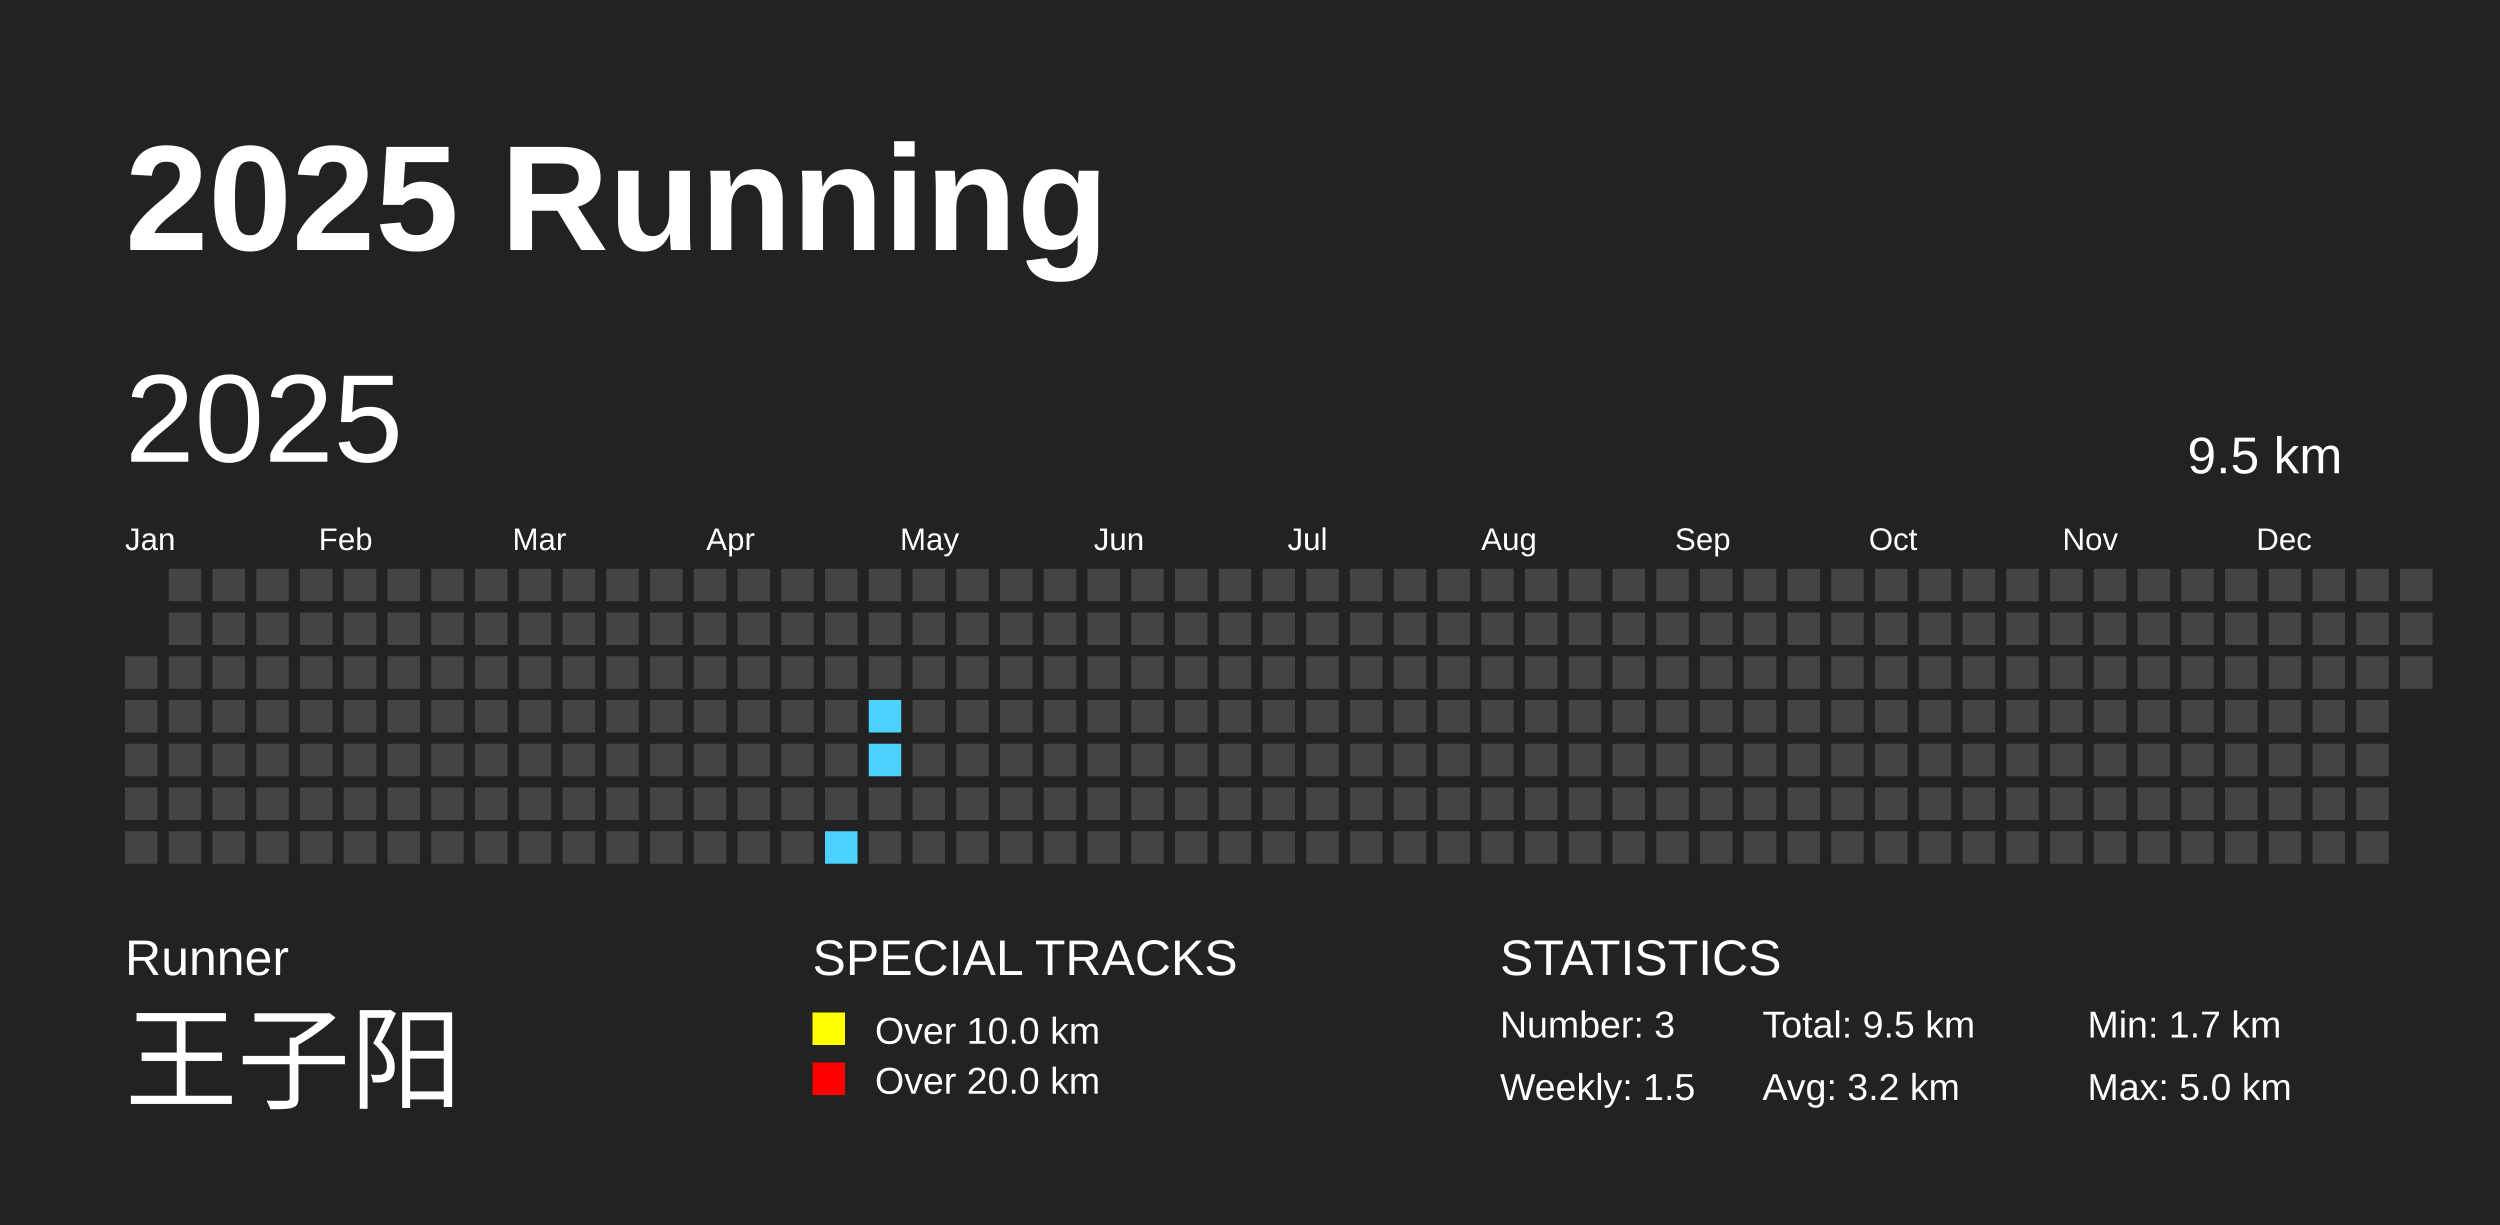
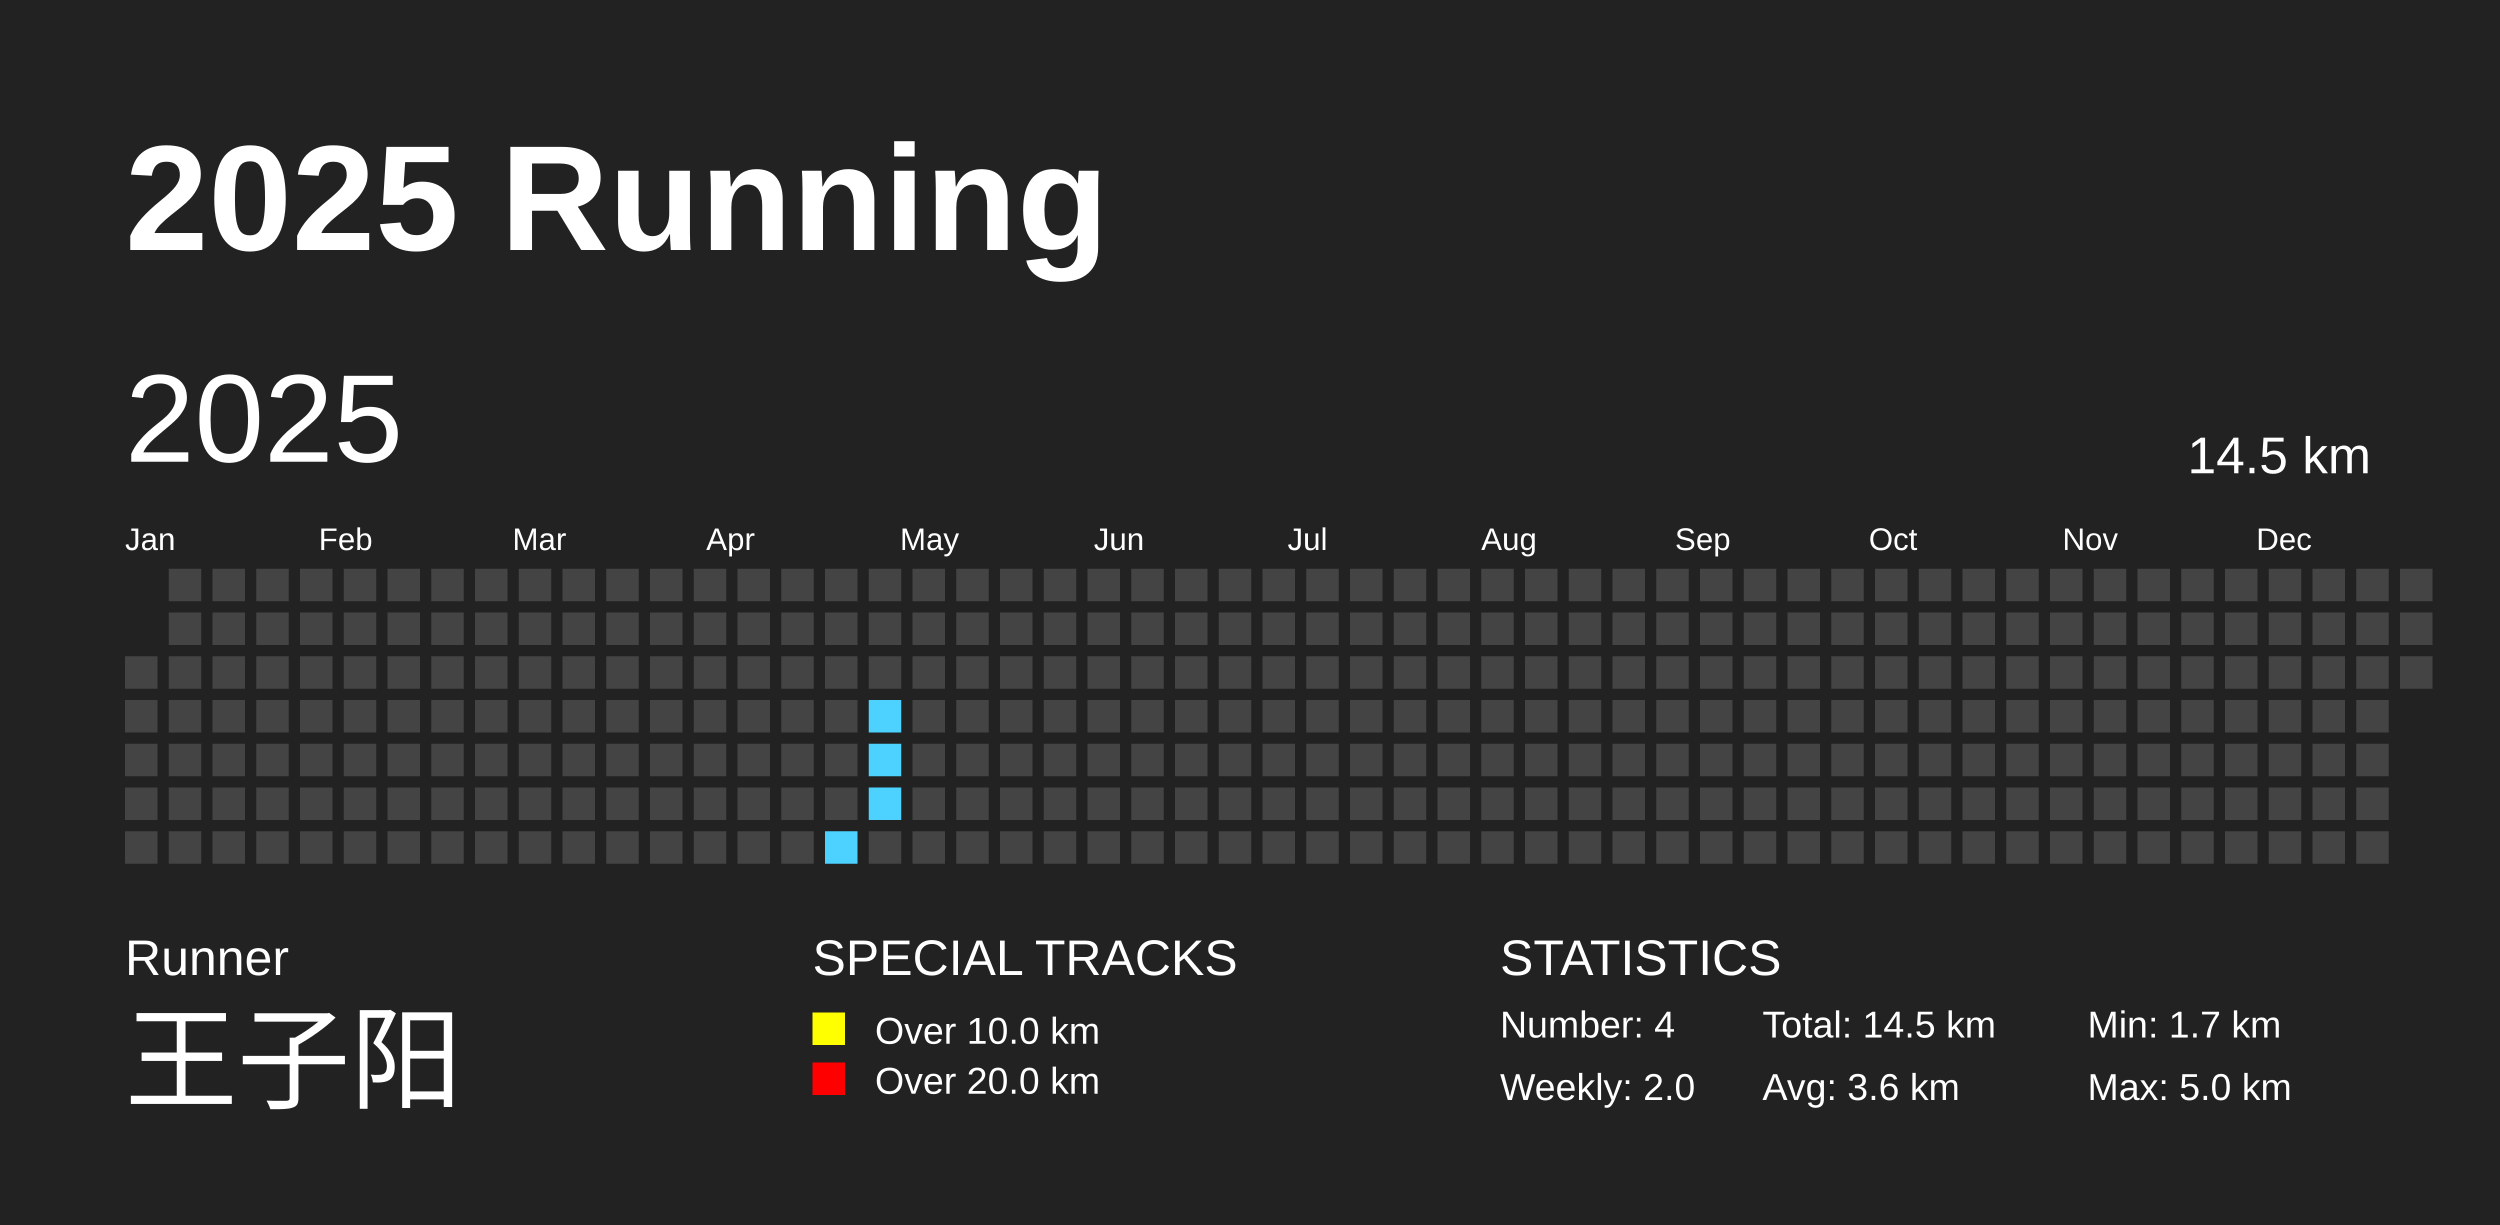
<svg xmlns="http://www.w3.org/2000/svg" baseProfile="full" height="98mm" version="1.1" viewBox="0,0,200,98" width="200mm">
  <defs />
  <rect fill="#222222" height="98" width="200" x="0" y="0" />
  <text fill="#FFFFFF" style="font-size:12px; font-family:Arial; font-weight:bold;" x="10" y="20">2025 Running</text>
  <text fill="#FFFFFF" style="font-size:4px; font-family:Arial" x="10" y="78">Runner</text>
  <text fill="#FFFFFF" style="font-size:9px; font-family:Arial" x="10" y="88">王子阳</text>
  <text fill="#FFFFFF" style="font-size:4px; font-family:Arial" x="65" y="78">SPECIAL TRACKS</text>
  <rect fill="yellow" height="2.6" width="2.6" x="65" y="81" />
  <text fill="#FFFFFF" style="font-size:3px; font-family:Arial" x="70" y="83.5">Over 10.0 km</text>
  <rect fill="red" height="2.6" width="2.6" x="65" y="85" />
  <text fill="#FFFFFF" style="font-size:3px; font-family:Arial" x="70" y="87.5">Over 20.0 km</text>
  <text fill="#FFFFFF" style="font-size:4px; font-family:Arial" x="120" y="78">STATISTICS</text>
-   <text fill="#FFFFFF" style="font-size:3px; font-family:Arial" x="120" y="83">Number: 3</text>
-   <text fill="#FFFFFF" style="font-size:3px; font-family:Arial" x="120" y="88">Weekly: 1.5</text>
-   <text fill="#FFFFFF" style="font-size:3px; font-family:Arial" x="141" y="83">Total: 9.5 km</text>
-   <text fill="#FFFFFF" style="font-size:3px; font-family:Arial" x="141" y="88">Avg: 3.2 km</text>
+   <text fill="#FFFFFF" style="font-size:3px; font-family:Arial" x="120" y="83">Number: 4</text>
+   <text fill="#FFFFFF" style="font-size:3px; font-family:Arial" x="120" y="88">Weekly: 2.0</text>
+   <text fill="#FFFFFF" style="font-size:3px; font-family:Arial" x="141" y="83">Total: 14.5 km</text>
+   <text fill="#FFFFFF" style="font-size:3px; font-family:Arial" x="141" y="88">Avg: 3.6 km</text>
  <text fill="#FFFFFF" style="font-size:3px; font-family:Arial" x="167" y="83">Min: 1.7 km</text>
  <text fill="#FFFFFF" style="font-size:3px; font-family:Arial" x="167" y="88">Max: 5.0 km</text>
  <text dominant-baseline="hanging" fill="#FFFFFF" style="font-size:10.0px; font-family:Arial;" x="10" y="30">2025</text>
-   <text dominant-baseline="hanging" fill="#FFFFFF" style="font-size:4.125px; font-family:Arial;" x="175" y="35">9.5 km</text>
+   <text dominant-baseline="hanging" fill="#FFFFFF" style="font-size:4.125px; font-family:Arial;" x="175" y="35">14.5 km</text>
  <text fill="#FFFFFF" style="font-size:2.5px; font-family:Arial" x="10.0" y="44">Jan</text>
  <text fill="#FFFFFF" style="font-size:2.5px; font-family:Arial" x="25.5" y="44">Feb</text>
  <text fill="#FFFFFF" style="font-size:2.5px; font-family:Arial" x="41.0" y="44">Mar</text>
  <text fill="#FFFFFF" style="font-size:2.5px; font-family:Arial" x="56.5" y="44">Apr</text>
  <text fill="#FFFFFF" style="font-size:2.5px; font-family:Arial" x="72.0" y="44">May</text>
  <text fill="#FFFFFF" style="font-size:2.5px; font-family:Arial" x="87.5" y="44">Jun</text>
  <text fill="#FFFFFF" style="font-size:2.5px; font-family:Arial" x="103.0" y="44">Jul</text>
  <text fill="#FFFFFF" style="font-size:2.5px; font-family:Arial" x="118.5" y="44">Aug</text>
  <text fill="#FFFFFF" style="font-size:2.5px; font-family:Arial" x="134.0" y="44">Sep</text>
  <text fill="#FFFFFF" style="font-size:2.5px; font-family:Arial" x="149.5" y="44">Oct</text>
  <text fill="#FFFFFF" style="font-size:2.5px; font-family:Arial" x="165.0" y="44">Nov</text>
  <text fill="#FFFFFF" style="font-size:2.5px; font-family:Arial" x="180.5" y="44">Dec</text>
  <rect fill="#444444" height="2.6" width="2.6" x="10.0" y="52.5" />
  <rect fill="#444444" height="2.6" width="2.6" x="10.0" y="56.0" />
  <rect fill="#444444" height="2.6" width="2.6" x="10.0" y="59.5" />
  <rect fill="#444444" height="2.6" width="2.6" x="10.0" y="63.0" />
  <rect fill="#444444" height="2.6" width="2.6" x="10.0" y="66.5" />
  <rect fill="#444444" height="2.6" width="2.6" x="13.5" y="45.5" />
  <rect fill="#444444" height="2.6" width="2.6" x="13.5" y="49.0" />
  <rect fill="#444444" height="2.6" width="2.6" x="13.5" y="52.5" />
  <rect fill="#444444" height="2.6" width="2.6" x="13.5" y="56.0" />
  <rect fill="#444444" height="2.6" width="2.6" x="13.5" y="59.5" />
  <rect fill="#444444" height="2.6" width="2.6" x="13.5" y="63.0" />
  <rect fill="#444444" height="2.6" width="2.6" x="13.5" y="66.5" />
  <rect fill="#444444" height="2.6" width="2.6" x="17.0" y="45.5" />
  <rect fill="#444444" height="2.6" width="2.6" x="17.0" y="49.0" />
  <rect fill="#444444" height="2.6" width="2.6" x="17.0" y="52.5" />
  <rect fill="#444444" height="2.6" width="2.6" x="17.0" y="56.0" />
  <rect fill="#444444" height="2.6" width="2.6" x="17.0" y="59.5" />
  <rect fill="#444444" height="2.6" width="2.6" x="17.0" y="63.0" />
  <rect fill="#444444" height="2.6" width="2.6" x="17.0" y="66.5" />
  <rect fill="#444444" height="2.6" width="2.6" x="20.5" y="45.5" />
  <rect fill="#444444" height="2.6" width="2.6" x="20.5" y="49.0" />
  <rect fill="#444444" height="2.6" width="2.6" x="20.5" y="52.5" />
  <rect fill="#444444" height="2.6" width="2.6" x="20.5" y="56.0" />
  <rect fill="#444444" height="2.6" width="2.6" x="20.5" y="59.5" />
  <rect fill="#444444" height="2.6" width="2.6" x="20.5" y="63.0" />
  <rect fill="#444444" height="2.6" width="2.6" x="20.5" y="66.5" />
  <rect fill="#444444" height="2.6" width="2.6" x="24.0" y="45.5" />
  <rect fill="#444444" height="2.6" width="2.6" x="24.0" y="49.0" />
  <rect fill="#444444" height="2.6" width="2.6" x="24.0" y="52.5" />
  <rect fill="#444444" height="2.6" width="2.6" x="24.0" y="56.0" />
  <rect fill="#444444" height="2.6" width="2.6" x="24.0" y="59.5" />
  <rect fill="#444444" height="2.6" width="2.6" x="24.0" y="63.0" />
  <rect fill="#444444" height="2.6" width="2.6" x="24.0" y="66.5" />
  <rect fill="#444444" height="2.6" width="2.6" x="27.5" y="45.5" />
  <rect fill="#444444" height="2.6" width="2.6" x="27.5" y="49.0" />
  <rect fill="#444444" height="2.6" width="2.6" x="27.5" y="52.5" />
  <rect fill="#444444" height="2.6" width="2.6" x="27.5" y="56.0" />
  <rect fill="#444444" height="2.6" width="2.6" x="27.5" y="59.5" />
  <rect fill="#444444" height="2.6" width="2.6" x="27.5" y="63.0" />
  <rect fill="#444444" height="2.6" width="2.6" x="27.5" y="66.5" />
  <rect fill="#444444" height="2.6" width="2.6" x="31.0" y="45.5" />
  <rect fill="#444444" height="2.6" width="2.6" x="31.0" y="49.0" />
  <rect fill="#444444" height="2.6" width="2.6" x="31.0" y="52.5" />
  <rect fill="#444444" height="2.6" width="2.6" x="31.0" y="56.0" />
  <rect fill="#444444" height="2.6" width="2.6" x="31.0" y="59.5" />
  <rect fill="#444444" height="2.6" width="2.6" x="31.0" y="63.0" />
  <rect fill="#444444" height="2.6" width="2.6" x="31.0" y="66.5" />
  <rect fill="#444444" height="2.6" width="2.6" x="34.5" y="45.5" />
  <rect fill="#444444" height="2.6" width="2.6" x="34.5" y="49.0" />
  <rect fill="#444444" height="2.6" width="2.6" x="34.5" y="52.5" />
  <rect fill="#444444" height="2.6" width="2.6" x="34.5" y="56.0" />
  <rect fill="#444444" height="2.6" width="2.6" x="34.5" y="59.5" />
  <rect fill="#444444" height="2.6" width="2.6" x="34.5" y="63.0" />
  <rect fill="#444444" height="2.6" width="2.6" x="34.5" y="66.5" />
  <rect fill="#444444" height="2.6" width="2.6" x="38.0" y="45.5" />
  <rect fill="#444444" height="2.6" width="2.6" x="38.0" y="49.0" />
  <rect fill="#444444" height="2.6" width="2.6" x="38.0" y="52.5" />
  <rect fill="#444444" height="2.6" width="2.6" x="38.0" y="56.0" />
  <rect fill="#444444" height="2.6" width="2.6" x="38.0" y="59.5" />
  <rect fill="#444444" height="2.6" width="2.6" x="38.0" y="63.0" />
  <rect fill="#444444" height="2.6" width="2.6" x="38.0" y="66.5" />
  <rect fill="#444444" height="2.6" width="2.6" x="41.5" y="45.5" />
  <rect fill="#444444" height="2.6" width="2.6" x="41.5" y="49.0" />
  <rect fill="#444444" height="2.6" width="2.6" x="41.5" y="52.5" />
  <rect fill="#444444" height="2.6" width="2.6" x="41.5" y="56.0" />
  <rect fill="#444444" height="2.6" width="2.6" x="41.5" y="59.5" />
  <rect fill="#444444" height="2.6" width="2.6" x="41.5" y="63.0" />
  <rect fill="#444444" height="2.6" width="2.6" x="41.5" y="66.5" />
  <rect fill="#444444" height="2.6" width="2.6" x="45.0" y="45.5" />
  <rect fill="#444444" height="2.6" width="2.6" x="45.0" y="49.0" />
  <rect fill="#444444" height="2.6" width="2.6" x="45.0" y="52.5" />
  <rect fill="#444444" height="2.6" width="2.6" x="45.0" y="56.0" />
  <rect fill="#444444" height="2.6" width="2.6" x="45.0" y="59.5" />
  <rect fill="#444444" height="2.6" width="2.6" x="45.0" y="63.0" />
  <rect fill="#444444" height="2.6" width="2.6" x="45.0" y="66.5" />
  <rect fill="#444444" height="2.6" width="2.6" x="48.5" y="45.5" />
  <rect fill="#444444" height="2.6" width="2.6" x="48.5" y="49.0" />
  <rect fill="#444444" height="2.6" width="2.6" x="48.5" y="52.5" />
  <rect fill="#444444" height="2.6" width="2.6" x="48.5" y="56.0" />
  <rect fill="#444444" height="2.6" width="2.6" x="48.5" y="59.5" />
  <rect fill="#444444" height="2.6" width="2.6" x="48.5" y="63.0" />
  <rect fill="#444444" height="2.6" width="2.6" x="48.5" y="66.5" />
  <rect fill="#444444" height="2.6" width="2.6" x="52.0" y="45.5" />
  <rect fill="#444444" height="2.6" width="2.6" x="52.0" y="49.0" />
  <rect fill="#444444" height="2.6" width="2.6" x="52.0" y="52.5" />
  <rect fill="#444444" height="2.6" width="2.6" x="52.0" y="56.0" />
  <rect fill="#444444" height="2.6" width="2.6" x="52.0" y="59.5" />
  <rect fill="#444444" height="2.6" width="2.6" x="52.0" y="63.0" />
  <rect fill="#444444" height="2.6" width="2.6" x="52.0" y="66.5" />
  <rect fill="#444444" height="2.6" width="2.6" x="55.5" y="45.5" />
  <rect fill="#444444" height="2.6" width="2.6" x="55.5" y="49.0" />
  <rect fill="#444444" height="2.6" width="2.6" x="55.5" y="52.5" />
  <rect fill="#444444" height="2.6" width="2.6" x="55.5" y="56.0" />
  <rect fill="#444444" height="2.6" width="2.6" x="55.5" y="59.5" />
  <rect fill="#444444" height="2.6" width="2.6" x="55.5" y="63.0" />
  <rect fill="#444444" height="2.6" width="2.6" x="55.5" y="66.5" />
  <rect fill="#444444" height="2.6" width="2.6" x="59.0" y="45.5" />
  <rect fill="#444444" height="2.6" width="2.6" x="59.0" y="49.0" />
  <rect fill="#444444" height="2.6" width="2.6" x="59.0" y="52.5" />
  <rect fill="#444444" height="2.6" width="2.6" x="59.0" y="56.0" />
  <rect fill="#444444" height="2.6" width="2.6" x="59.0" y="59.5" />
  <rect fill="#444444" height="2.6" width="2.6" x="59.0" y="63.0" />
  <rect fill="#444444" height="2.6" width="2.6" x="59.0" y="66.5" />
  <rect fill="#444444" height="2.6" width="2.6" x="62.5" y="45.5" />
  <rect fill="#444444" height="2.6" width="2.6" x="62.5" y="49.0" />
  <rect fill="#444444" height="2.6" width="2.6" x="62.5" y="52.5" />
  <rect fill="#444444" height="2.6" width="2.6" x="62.5" y="56.0" />
  <rect fill="#444444" height="2.6" width="2.6" x="62.5" y="59.5" />
  <rect fill="#444444" height="2.6" width="2.6" x="62.5" y="63.0" />
  <rect fill="#444444" height="2.6" width="2.6" x="62.5" y="66.5" />
  <rect fill="#444444" height="2.6" width="2.6" x="66.0" y="45.5" />
  <rect fill="#444444" height="2.6" width="2.6" x="66.0" y="49.0" />
  <rect fill="#444444" height="2.6" width="2.6" x="66.0" y="52.5" />
  <rect fill="#444444" height="2.6" width="2.6" x="66.0" y="56.0" />
  <rect fill="#444444" height="2.6" width="2.6" x="66.0" y="59.5" />
  <rect fill="#444444" height="2.6" width="2.6" x="66.0" y="63.0" />
  <rect fill="#4DD2FF" height="2.6" width="2.6" x="66.0" y="66.5" />
  <rect fill="#444444" height="2.6" width="2.6" x="69.5" y="45.5" />
  <rect fill="#444444" height="2.6" width="2.6" x="69.5" y="49.0" />
  <rect fill="#444444" height="2.6" width="2.6" x="69.5" y="52.5" />
  <rect fill="#4DD2FF" height="2.6" width="2.6" x="69.5" y="56.0" />
  <rect fill="#4DD2FF" height="2.6" width="2.6" x="69.5" y="59.5" />
-   <rect fill="#444444" height="2.6" width="2.6" x="69.5" y="63.0" />
+   <rect fill="#4DD2FF" height="2.6" width="2.6" x="69.5" y="63.0" />
  <rect fill="#444444" height="2.6" width="2.6" x="69.5" y="66.5" />
  <rect fill="#444444" height="2.6" width="2.6" x="73.0" y="45.5" />
  <rect fill="#444444" height="2.6" width="2.6" x="73.0" y="49.0" />
  <rect fill="#444444" height="2.6" width="2.6" x="73.0" y="52.5" />
  <rect fill="#444444" height="2.6" width="2.6" x="73.0" y="56.0" />
  <rect fill="#444444" height="2.6" width="2.6" x="73.0" y="59.5" />
  <rect fill="#444444" height="2.6" width="2.6" x="73.0" y="63.0" />
  <rect fill="#444444" height="2.6" width="2.6" x="73.0" y="66.5" />
  <rect fill="#444444" height="2.6" width="2.6" x="76.5" y="45.5" />
  <rect fill="#444444" height="2.6" width="2.6" x="76.5" y="49.0" />
  <rect fill="#444444" height="2.6" width="2.6" x="76.5" y="52.5" />
  <rect fill="#444444" height="2.6" width="2.6" x="76.5" y="56.0" />
  <rect fill="#444444" height="2.6" width="2.6" x="76.5" y="59.5" />
  <rect fill="#444444" height="2.6" width="2.6" x="76.5" y="63.0" />
  <rect fill="#444444" height="2.6" width="2.6" x="76.5" y="66.5" />
  <rect fill="#444444" height="2.6" width="2.6" x="80.0" y="45.5" />
  <rect fill="#444444" height="2.6" width="2.6" x="80.0" y="49.0" />
  <rect fill="#444444" height="2.6" width="2.6" x="80.0" y="52.5" />
  <rect fill="#444444" height="2.6" width="2.6" x="80.0" y="56.0" />
  <rect fill="#444444" height="2.6" width="2.6" x="80.0" y="59.5" />
  <rect fill="#444444" height="2.6" width="2.6" x="80.0" y="63.0" />
  <rect fill="#444444" height="2.6" width="2.6" x="80.0" y="66.5" />
  <rect fill="#444444" height="2.6" width="2.6" x="83.5" y="45.5" />
  <rect fill="#444444" height="2.6" width="2.6" x="83.5" y="49.0" />
  <rect fill="#444444" height="2.6" width="2.6" x="83.5" y="52.5" />
  <rect fill="#444444" height="2.6" width="2.6" x="83.5" y="56.0" />
  <rect fill="#444444" height="2.6" width="2.6" x="83.5" y="59.5" />
  <rect fill="#444444" height="2.6" width="2.6" x="83.5" y="63.0" />
  <rect fill="#444444" height="2.6" width="2.6" x="83.5" y="66.5" />
  <rect fill="#444444" height="2.6" width="2.6" x="87.0" y="45.5" />
  <rect fill="#444444" height="2.6" width="2.6" x="87.0" y="49.0" />
  <rect fill="#444444" height="2.6" width="2.6" x="87.0" y="52.5" />
  <rect fill="#444444" height="2.6" width="2.6" x="87.0" y="56.0" />
  <rect fill="#444444" height="2.6" width="2.6" x="87.0" y="59.5" />
  <rect fill="#444444" height="2.6" width="2.6" x="87.0" y="63.0" />
  <rect fill="#444444" height="2.6" width="2.6" x="87.0" y="66.5" />
  <rect fill="#444444" height="2.6" width="2.6" x="90.5" y="45.5" />
  <rect fill="#444444" height="2.6" width="2.6" x="90.5" y="49.0" />
  <rect fill="#444444" height="2.6" width="2.6" x="90.5" y="52.5" />
  <rect fill="#444444" height="2.6" width="2.6" x="90.5" y="56.0" />
  <rect fill="#444444" height="2.6" width="2.6" x="90.5" y="59.5" />
  <rect fill="#444444" height="2.6" width="2.6" x="90.5" y="63.0" />
  <rect fill="#444444" height="2.6" width="2.6" x="90.5" y="66.5" />
  <rect fill="#444444" height="2.6" width="2.6" x="94.0" y="45.5" />
  <rect fill="#444444" height="2.6" width="2.6" x="94.0" y="49.0" />
  <rect fill="#444444" height="2.6" width="2.6" x="94.0" y="52.5" />
  <rect fill="#444444" height="2.6" width="2.6" x="94.0" y="56.0" />
  <rect fill="#444444" height="2.6" width="2.6" x="94.0" y="59.5" />
  <rect fill="#444444" height="2.6" width="2.6" x="94.0" y="63.0" />
  <rect fill="#444444" height="2.6" width="2.6" x="94.0" y="66.5" />
  <rect fill="#444444" height="2.6" width="2.6" x="97.5" y="45.5" />
  <rect fill="#444444" height="2.6" width="2.6" x="97.5" y="49.0" />
  <rect fill="#444444" height="2.6" width="2.6" x="97.5" y="52.5" />
  <rect fill="#444444" height="2.6" width="2.6" x="97.5" y="56.0" />
  <rect fill="#444444" height="2.6" width="2.6" x="97.5" y="59.5" />
  <rect fill="#444444" height="2.6" width="2.6" x="97.5" y="63.0" />
  <rect fill="#444444" height="2.6" width="2.6" x="97.5" y="66.5" />
  <rect fill="#444444" height="2.6" width="2.6" x="101.0" y="45.5" />
  <rect fill="#444444" height="2.6" width="2.6" x="101.0" y="49.0" />
  <rect fill="#444444" height="2.6" width="2.6" x="101.0" y="52.5" />
  <rect fill="#444444" height="2.6" width="2.6" x="101.0" y="56.0" />
  <rect fill="#444444" height="2.6" width="2.6" x="101.0" y="59.5" />
  <rect fill="#444444" height="2.6" width="2.6" x="101.0" y="63.0" />
  <rect fill="#444444" height="2.6" width="2.6" x="101.0" y="66.5" />
  <rect fill="#444444" height="2.6" width="2.6" x="104.5" y="45.5" />
  <rect fill="#444444" height="2.6" width="2.6" x="104.5" y="49.0" />
  <rect fill="#444444" height="2.6" width="2.6" x="104.5" y="52.5" />
  <rect fill="#444444" height="2.6" width="2.6" x="104.5" y="56.0" />
  <rect fill="#444444" height="2.6" width="2.6" x="104.5" y="59.5" />
  <rect fill="#444444" height="2.6" width="2.6" x="104.5" y="63.0" />
  <rect fill="#444444" height="2.6" width="2.6" x="104.5" y="66.5" />
  <rect fill="#444444" height="2.6" width="2.6" x="108.0" y="45.5" />
  <rect fill="#444444" height="2.6" width="2.6" x="108.0" y="49.0" />
  <rect fill="#444444" height="2.6" width="2.6" x="108.0" y="52.5" />
  <rect fill="#444444" height="2.6" width="2.6" x="108.0" y="56.0" />
  <rect fill="#444444" height="2.6" width="2.6" x="108.0" y="59.5" />
  <rect fill="#444444" height="2.6" width="2.6" x="108.0" y="63.0" />
  <rect fill="#444444" height="2.6" width="2.6" x="108.0" y="66.5" />
  <rect fill="#444444" height="2.6" width="2.6" x="111.5" y="45.5" />
  <rect fill="#444444" height="2.6" width="2.6" x="111.5" y="49.0" />
  <rect fill="#444444" height="2.6" width="2.6" x="111.5" y="52.5" />
  <rect fill="#444444" height="2.6" width="2.6" x="111.5" y="56.0" />
  <rect fill="#444444" height="2.6" width="2.6" x="111.5" y="59.5" />
  <rect fill="#444444" height="2.6" width="2.6" x="111.5" y="63.0" />
  <rect fill="#444444" height="2.6" width="2.6" x="111.5" y="66.5" />
  <rect fill="#444444" height="2.6" width="2.6" x="115.0" y="45.5" />
  <rect fill="#444444" height="2.6" width="2.6" x="115.0" y="49.0" />
  <rect fill="#444444" height="2.6" width="2.6" x="115.0" y="52.5" />
  <rect fill="#444444" height="2.6" width="2.6" x="115.0" y="56.0" />
  <rect fill="#444444" height="2.6" width="2.6" x="115.0" y="59.5" />
  <rect fill="#444444" height="2.6" width="2.6" x="115.0" y="63.0" />
  <rect fill="#444444" height="2.6" width="2.6" x="115.0" y="66.5" />
  <rect fill="#444444" height="2.6" width="2.6" x="118.5" y="45.5" />
  <rect fill="#444444" height="2.6" width="2.6" x="118.5" y="49.0" />
  <rect fill="#444444" height="2.6" width="2.6" x="118.5" y="52.5" />
  <rect fill="#444444" height="2.6" width="2.6" x="118.5" y="56.0" />
  <rect fill="#444444" height="2.6" width="2.6" x="118.5" y="59.5" />
  <rect fill="#444444" height="2.6" width="2.6" x="118.5" y="63.0" />
  <rect fill="#444444" height="2.6" width="2.6" x="118.5" y="66.5" />
  <rect fill="#444444" height="2.6" width="2.6" x="122.0" y="45.5" />
  <rect fill="#444444" height="2.6" width="2.6" x="122.0" y="49.0" />
  <rect fill="#444444" height="2.6" width="2.6" x="122.0" y="52.5" />
  <rect fill="#444444" height="2.6" width="2.6" x="122.0" y="56.0" />
  <rect fill="#444444" height="2.6" width="2.6" x="122.0" y="59.5" />
  <rect fill="#444444" height="2.6" width="2.6" x="122.0" y="63.0" />
  <rect fill="#444444" height="2.6" width="2.6" x="122.0" y="66.5" />
  <rect fill="#444444" height="2.6" width="2.6" x="125.5" y="45.5" />
  <rect fill="#444444" height="2.6" width="2.6" x="125.5" y="49.0" />
  <rect fill="#444444" height="2.6" width="2.6" x="125.5" y="52.5" />
  <rect fill="#444444" height="2.6" width="2.6" x="125.5" y="56.0" />
  <rect fill="#444444" height="2.6" width="2.6" x="125.5" y="59.5" />
  <rect fill="#444444" height="2.6" width="2.6" x="125.5" y="63.0" />
  <rect fill="#444444" height="2.6" width="2.6" x="125.5" y="66.5" />
  <rect fill="#444444" height="2.6" width="2.6" x="129.0" y="45.5" />
  <rect fill="#444444" height="2.6" width="2.6" x="129.0" y="49.0" />
  <rect fill="#444444" height="2.6" width="2.6" x="129.0" y="52.5" />
  <rect fill="#444444" height="2.6" width="2.6" x="129.0" y="56.0" />
  <rect fill="#444444" height="2.6" width="2.6" x="129.0" y="59.5" />
  <rect fill="#444444" height="2.6" width="2.6" x="129.0" y="63.0" />
  <rect fill="#444444" height="2.6" width="2.6" x="129.0" y="66.5" />
  <rect fill="#444444" height="2.6" width="2.6" x="132.5" y="45.5" />
  <rect fill="#444444" height="2.6" width="2.6" x="132.5" y="49.0" />
  <rect fill="#444444" height="2.6" width="2.6" x="132.5" y="52.5" />
  <rect fill="#444444" height="2.6" width="2.6" x="132.5" y="56.0" />
  <rect fill="#444444" height="2.6" width="2.6" x="132.5" y="59.5" />
  <rect fill="#444444" height="2.6" width="2.6" x="132.5" y="63.0" />
  <rect fill="#444444" height="2.6" width="2.6" x="132.5" y="66.5" />
  <rect fill="#444444" height="2.6" width="2.6" x="136.0" y="45.5" />
  <rect fill="#444444" height="2.6" width="2.6" x="136.0" y="49.0" />
  <rect fill="#444444" height="2.6" width="2.6" x="136.0" y="52.5" />
  <rect fill="#444444" height="2.6" width="2.6" x="136.0" y="56.0" />
  <rect fill="#444444" height="2.6" width="2.6" x="136.0" y="59.5" />
  <rect fill="#444444" height="2.6" width="2.6" x="136.0" y="63.0" />
  <rect fill="#444444" height="2.6" width="2.6" x="136.0" y="66.5" />
  <rect fill="#444444" height="2.6" width="2.6" x="139.5" y="45.5" />
  <rect fill="#444444" height="2.6" width="2.6" x="139.5" y="49.0" />
  <rect fill="#444444" height="2.6" width="2.6" x="139.5" y="52.5" />
  <rect fill="#444444" height="2.6" width="2.6" x="139.5" y="56.0" />
  <rect fill="#444444" height="2.6" width="2.6" x="139.5" y="59.5" />
  <rect fill="#444444" height="2.6" width="2.6" x="139.5" y="63.0" />
  <rect fill="#444444" height="2.6" width="2.6" x="139.5" y="66.5" />
  <rect fill="#444444" height="2.6" width="2.6" x="143.0" y="45.5" />
  <rect fill="#444444" height="2.6" width="2.6" x="143.0" y="49.0" />
  <rect fill="#444444" height="2.6" width="2.6" x="143.0" y="52.5" />
  <rect fill="#444444" height="2.6" width="2.6" x="143.0" y="56.0" />
  <rect fill="#444444" height="2.6" width="2.6" x="143.0" y="59.5" />
  <rect fill="#444444" height="2.6" width="2.6" x="143.0" y="63.0" />
  <rect fill="#444444" height="2.6" width="2.6" x="143.0" y="66.5" />
  <rect fill="#444444" height="2.6" width="2.6" x="146.5" y="45.5" />
  <rect fill="#444444" height="2.6" width="2.6" x="146.5" y="49.0" />
  <rect fill="#444444" height="2.6" width="2.6" x="146.5" y="52.5" />
  <rect fill="#444444" height="2.6" width="2.6" x="146.5" y="56.0" />
  <rect fill="#444444" height="2.6" width="2.6" x="146.5" y="59.5" />
  <rect fill="#444444" height="2.6" width="2.6" x="146.5" y="63.0" />
  <rect fill="#444444" height="2.6" width="2.6" x="146.5" y="66.5" />
  <rect fill="#444444" height="2.6" width="2.6" x="150.0" y="45.5" />
  <rect fill="#444444" height="2.6" width="2.6" x="150.0" y="49.0" />
  <rect fill="#444444" height="2.6" width="2.6" x="150.0" y="52.5" />
  <rect fill="#444444" height="2.6" width="2.6" x="150.0" y="56.0" />
  <rect fill="#444444" height="2.6" width="2.6" x="150.0" y="59.5" />
  <rect fill="#444444" height="2.6" width="2.6" x="150.0" y="63.0" />
  <rect fill="#444444" height="2.6" width="2.6" x="150.0" y="66.5" />
  <rect fill="#444444" height="2.6" width="2.6" x="153.5" y="45.5" />
  <rect fill="#444444" height="2.6" width="2.6" x="153.5" y="49.0" />
  <rect fill="#444444" height="2.6" width="2.6" x="153.5" y="52.5" />
  <rect fill="#444444" height="2.6" width="2.6" x="153.5" y="56.0" />
  <rect fill="#444444" height="2.6" width="2.6" x="153.5" y="59.5" />
  <rect fill="#444444" height="2.6" width="2.6" x="153.5" y="63.0" />
  <rect fill="#444444" height="2.6" width="2.6" x="153.5" y="66.5" />
  <rect fill="#444444" height="2.6" width="2.6" x="157.0" y="45.5" />
  <rect fill="#444444" height="2.6" width="2.6" x="157.0" y="49.0" />
  <rect fill="#444444" height="2.6" width="2.6" x="157.0" y="52.5" />
  <rect fill="#444444" height="2.6" width="2.6" x="157.0" y="56.0" />
  <rect fill="#444444" height="2.6" width="2.6" x="157.0" y="59.5" />
  <rect fill="#444444" height="2.6" width="2.6" x="157.0" y="63.0" />
  <rect fill="#444444" height="2.6" width="2.6" x="157.0" y="66.5" />
  <rect fill="#444444" height="2.6" width="2.6" x="160.5" y="45.5" />
  <rect fill="#444444" height="2.6" width="2.6" x="160.5" y="49.0" />
  <rect fill="#444444" height="2.6" width="2.6" x="160.5" y="52.5" />
  <rect fill="#444444" height="2.6" width="2.6" x="160.5" y="56.0" />
  <rect fill="#444444" height="2.6" width="2.6" x="160.5" y="59.5" />
  <rect fill="#444444" height="2.6" width="2.6" x="160.5" y="63.0" />
  <rect fill="#444444" height="2.6" width="2.6" x="160.5" y="66.5" />
  <rect fill="#444444" height="2.6" width="2.6" x="164.0" y="45.5" />
  <rect fill="#444444" height="2.6" width="2.6" x="164.0" y="49.0" />
  <rect fill="#444444" height="2.6" width="2.6" x="164.0" y="52.5" />
  <rect fill="#444444" height="2.6" width="2.6" x="164.0" y="56.0" />
  <rect fill="#444444" height="2.6" width="2.6" x="164.0" y="59.5" />
  <rect fill="#444444" height="2.6" width="2.6" x="164.0" y="63.0" />
  <rect fill="#444444" height="2.6" width="2.6" x="164.0" y="66.5" />
  <rect fill="#444444" height="2.6" width="2.6" x="167.5" y="45.5" />
  <rect fill="#444444" height="2.6" width="2.6" x="167.5" y="49.0" />
  <rect fill="#444444" height="2.6" width="2.6" x="167.5" y="52.5" />
  <rect fill="#444444" height="2.6" width="2.6" x="167.5" y="56.0" />
  <rect fill="#444444" height="2.6" width="2.6" x="167.5" y="59.5" />
  <rect fill="#444444" height="2.6" width="2.6" x="167.5" y="63.0" />
  <rect fill="#444444" height="2.6" width="2.6" x="167.5" y="66.5" />
  <rect fill="#444444" height="2.6" width="2.6" x="171.0" y="45.5" />
  <rect fill="#444444" height="2.6" width="2.6" x="171.0" y="49.0" />
  <rect fill="#444444" height="2.6" width="2.6" x="171.0" y="52.5" />
  <rect fill="#444444" height="2.6" width="2.6" x="171.0" y="56.0" />
  <rect fill="#444444" height="2.6" width="2.6" x="171.0" y="59.5" />
  <rect fill="#444444" height="2.6" width="2.6" x="171.0" y="63.0" />
  <rect fill="#444444" height="2.6" width="2.6" x="171.0" y="66.5" />
  <rect fill="#444444" height="2.6" width="2.6" x="174.5" y="45.5" />
  <rect fill="#444444" height="2.6" width="2.6" x="174.5" y="49.0" />
  <rect fill="#444444" height="2.6" width="2.6" x="174.5" y="52.5" />
  <rect fill="#444444" height="2.6" width="2.6" x="174.5" y="56.0" />
  <rect fill="#444444" height="2.6" width="2.6" x="174.5" y="59.5" />
  <rect fill="#444444" height="2.6" width="2.6" x="174.5" y="63.0" />
  <rect fill="#444444" height="2.6" width="2.6" x="174.5" y="66.5" />
  <rect fill="#444444" height="2.6" width="2.6" x="178.0" y="45.5" />
  <rect fill="#444444" height="2.6" width="2.6" x="178.0" y="49.0" />
  <rect fill="#444444" height="2.6" width="2.6" x="178.0" y="52.5" />
  <rect fill="#444444" height="2.6" width="2.6" x="178.0" y="56.0" />
  <rect fill="#444444" height="2.6" width="2.6" x="178.0" y="59.5" />
  <rect fill="#444444" height="2.6" width="2.6" x="178.0" y="63.0" />
  <rect fill="#444444" height="2.6" width="2.6" x="178.0" y="66.5" />
  <rect fill="#444444" height="2.6" width="2.6" x="181.5" y="45.5" />
  <rect fill="#444444" height="2.6" width="2.6" x="181.5" y="49.0" />
  <rect fill="#444444" height="2.6" width="2.6" x="181.5" y="52.5" />
  <rect fill="#444444" height="2.6" width="2.6" x="181.5" y="56.0" />
  <rect fill="#444444" height="2.6" width="2.6" x="181.5" y="59.5" />
  <rect fill="#444444" height="2.6" width="2.6" x="181.5" y="63.0" />
  <rect fill="#444444" height="2.6" width="2.6" x="181.5" y="66.5" />
  <rect fill="#444444" height="2.6" width="2.6" x="185.0" y="45.5" />
  <rect fill="#444444" height="2.6" width="2.6" x="185.0" y="49.0" />
  <rect fill="#444444" height="2.6" width="2.6" x="185.0" y="52.5" />
  <rect fill="#444444" height="2.6" width="2.6" x="185.0" y="56.0" />
  <rect fill="#444444" height="2.6" width="2.6" x="185.0" y="59.5" />
  <rect fill="#444444" height="2.6" width="2.6" x="185.0" y="63.0" />
  <rect fill="#444444" height="2.6" width="2.6" x="185.0" y="66.5" />
  <rect fill="#444444" height="2.6" width="2.6" x="188.5" y="45.5" />
  <rect fill="#444444" height="2.6" width="2.6" x="188.5" y="49.0" />
  <rect fill="#444444" height="2.6" width="2.6" x="188.5" y="52.5" />
  <rect fill="#444444" height="2.6" width="2.6" x="188.5" y="56.0" />
  <rect fill="#444444" height="2.6" width="2.6" x="188.5" y="59.5" />
  <rect fill="#444444" height="2.6" width="2.6" x="188.5" y="63.0" />
  <rect fill="#444444" height="2.6" width="2.6" x="188.5" y="66.5" />
  <rect fill="#444444" height="2.6" width="2.6" x="192.0" y="45.5" />
  <rect fill="#444444" height="2.6" width="2.6" x="192.0" y="49.0" />
  <rect fill="#444444" height="2.6" width="2.6" x="192.0" y="52.5" />
</svg>
